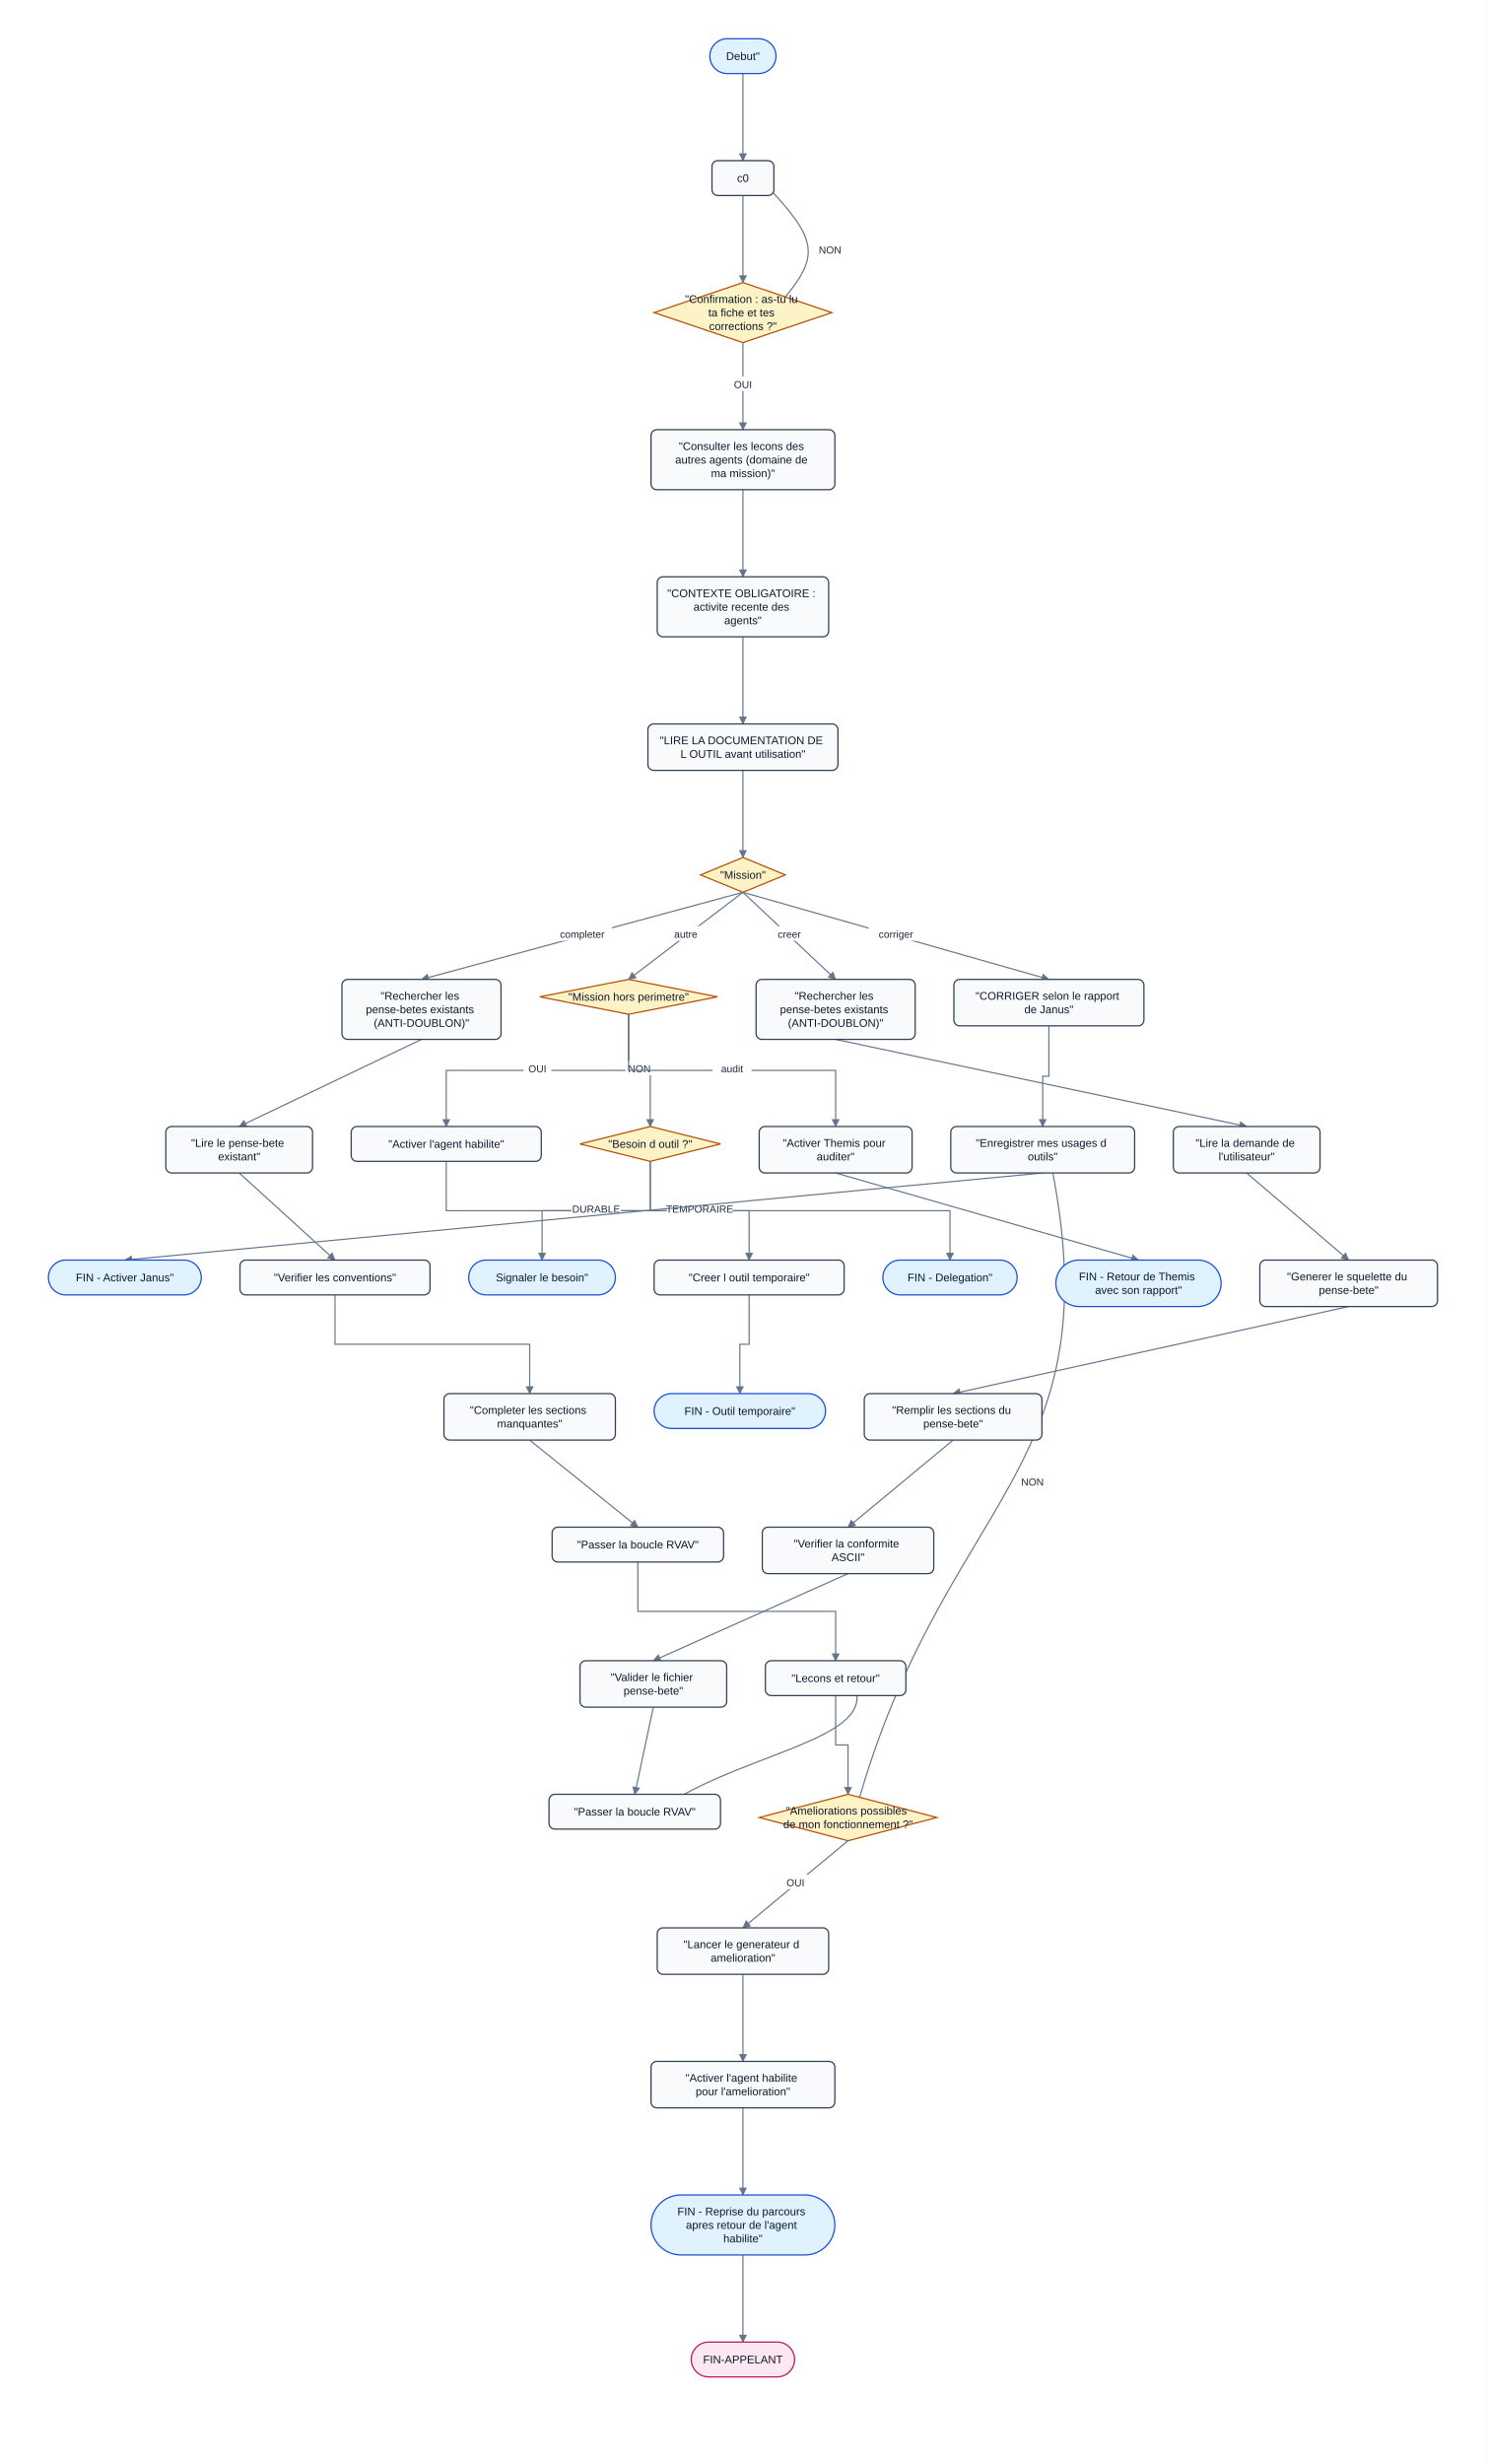
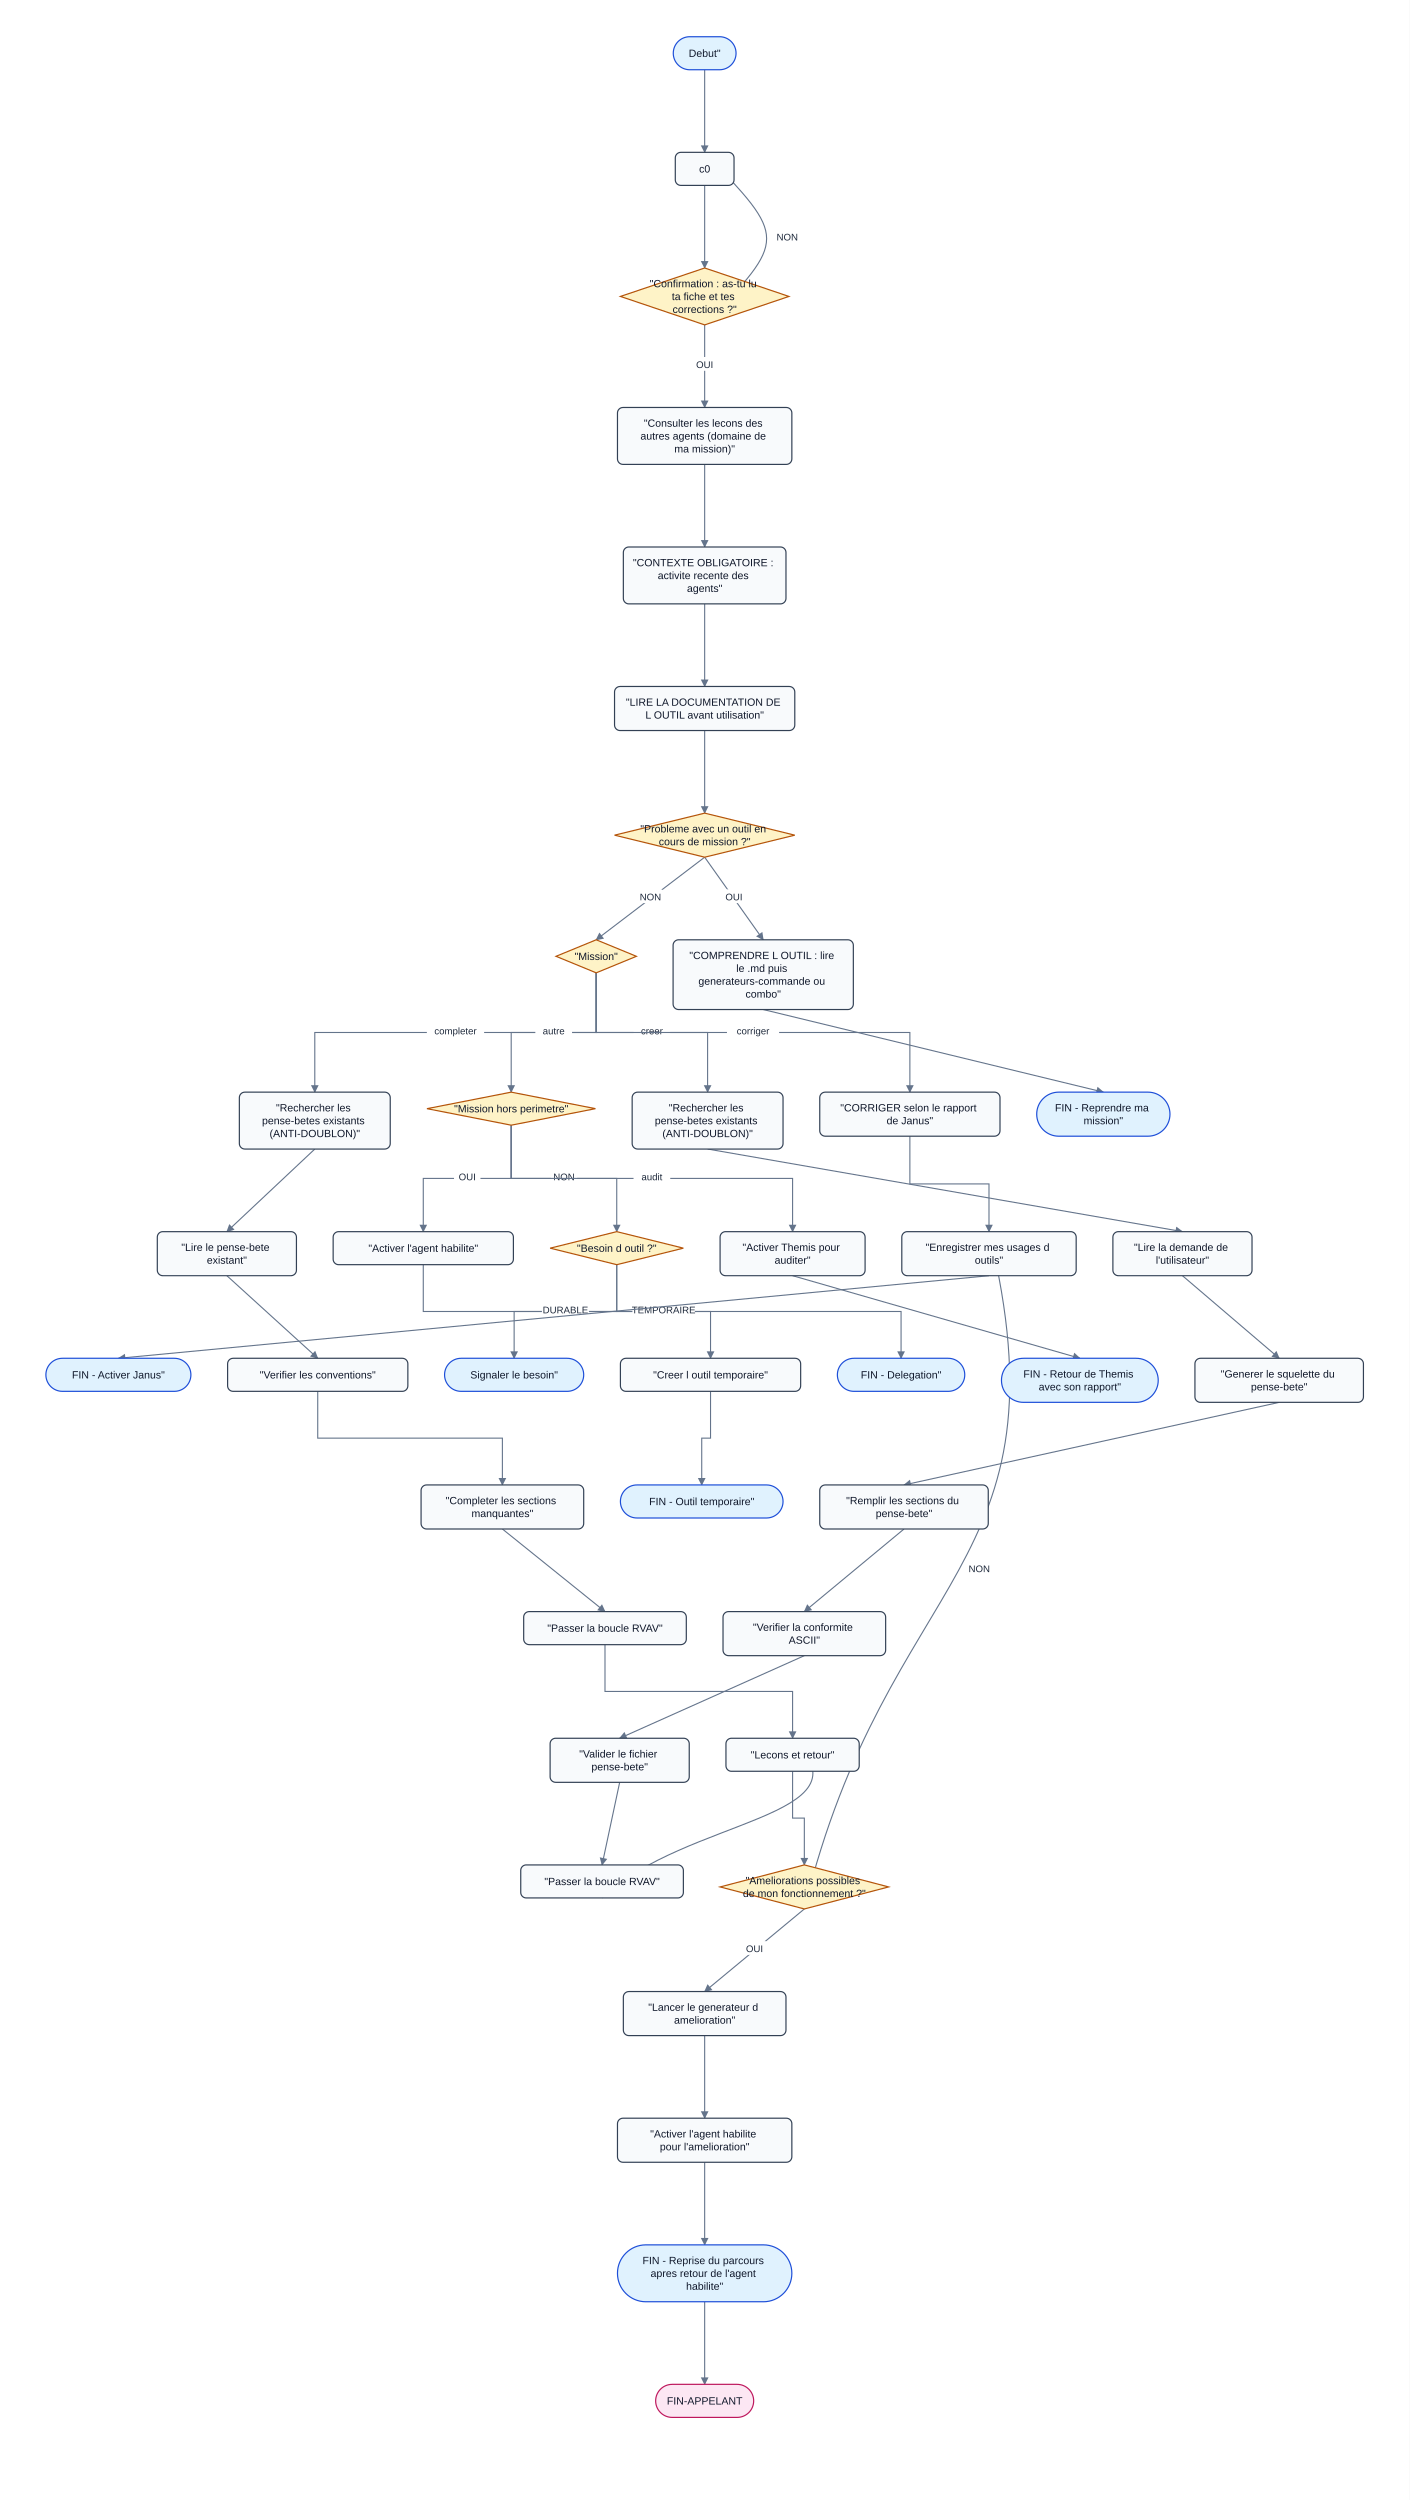
- <svg xmlns="http://www.w3.org/2000/svg" width="1536" height="2546" viewBox="0 0 1536 2546" font-family="Arial, Helvetica, sans-serif">
+ <svg xmlns="http://www.w3.org/2000/svg" width="1536" height="2724" viewBox="0 0 1536 2724" font-family="Arial, Helvetica, sans-serif">
  <defs>
    <marker id="fleche" viewBox="0 0 10 10" refX="9" refY="5" markerWidth="7" markerHeight="7" orient="auto-start-reverse">
      <path d="M 0 0 L 10 5 L 0 10 z" fill="#64748b" />
    </marker>
  </defs>
-   <rect width="1536" height="2546" fill="#ffffff" />
+   <rect width="1536" height="2724" fill="#ffffff" />
  <path d="M 767.8 76.0 L 767.8 166.0" fill="none" stroke="#64748b" stroke-width="1.2" marker-end="url(#fleche)" />
  <path d="M 767.8 202.0 L 767.8 292.0" fill="none" stroke="#64748b" stroke-width="1.2" marker-end="url(#fleche)" />
  <path d="M 767.8 354.0 L 767.8 444.0" fill="none" stroke="#64748b" stroke-width="1.2" marker-end="url(#fleche)" />
  <rect x="753.4" y="389.0" width="28.8" height="15" rx="3" fill="#ffffff" stroke="none" />
  <text x="767.8" y="401.0" text-anchor="middle" font-size="10.5" fill="#1e293b">OUI</text>
  <path d="M 767.8 354.0 C 857.8 260.0, 857.8 260.0, 767.8 166.0" fill="none" stroke="#64748b" stroke-width="1.2" marker-end="url(#fleche)" />
  <rect x="843.4" y="250.0" width="28.8" height="15" rx="3" fill="#ffffff" stroke="none" />
  <text x="857.8" y="262.0" text-anchor="middle" font-size="10.5" fill="#1e293b">NON</text>
  <path d="M 767.8 658.0 L 767.8 748.0" fill="none" stroke="#64748b" stroke-width="1.2" marker-end="url(#fleche)" />
  <path d="M 767.8 796.0 L 767.8 886.0" fill="none" stroke="#64748b" stroke-width="1.2" marker-end="url(#fleche)" />
  <path d="M 767.8 506.0 L 767.8 596.0" fill="none" stroke="#64748b" stroke-width="1.2" marker-end="url(#fleche)" />
-   <path d="M 767.8 922.0 L 863.6 1012.0" fill="none" stroke="#64748b" stroke-width="1.2" marker-end="url(#fleche)" />
-   <rect x="795.7" y="957.0" width="40.0" height="15" rx="3" fill="#ffffff" stroke="none" />
-   <text x="815.7" y="969.0" text-anchor="middle" font-size="10.5" fill="#1e293b">creer</text>
-   <path d="M 767.8 922.0 L 435.6 1012.0" fill="none" stroke="#64748b" stroke-width="1.2" marker-end="url(#fleche)" />
-   <rect x="570.5" y="957.0" width="62.4" height="15" rx="3" fill="#ffffff" stroke="none" />
-   <text x="601.7" y="969.0" text-anchor="middle" font-size="10.5" fill="#1e293b">completer</text>
-   <path d="M 767.8 922.0 L 649.6 1012.0" fill="none" stroke="#64748b" stroke-width="1.2" marker-end="url(#fleche)" />
-   <rect x="688.7" y="957.0" width="40.0" height="15" rx="3" fill="#ffffff" stroke="none" />
-   <text x="708.7" y="969.0" text-anchor="middle" font-size="10.5" fill="#1e293b">autre</text>
-   <path d="M 767.8 922.0 L 1084.0 1012.0" fill="none" stroke="#64748b" stroke-width="1.2" marker-end="url(#fleche)" />
-   <rect x="897.5" y="957.0" width="56.8" height="15" rx="3" fill="#ffffff" stroke="none" />
-   <text x="925.9" y="969.0" text-anchor="middle" font-size="10.5" fill="#1e293b">corriger</text>
-   <path d="M 435.6 1074.0 L 247.2 1164.0" fill="none" stroke="#64748b" stroke-width="1.2" marker-end="url(#fleche)" />
-   <path d="M 247.2 1212.0 L 346.2 1302.0" fill="none" stroke="#64748b" stroke-width="1.2" marker-end="url(#fleche)" />
-   <path d="M 346.2 1338.0 V 1389.0 H 547.4 V 1440.0" fill="none" stroke="#64748b" stroke-width="1.2" marker-end="url(#fleche)" />
-   <path d="M 547.4 1488.0 L 659.2 1578.0" fill="none" stroke="#64748b" stroke-width="1.2" marker-end="url(#fleche)" />
-   <path d="M 659.2 1614.0 V 1665.0 H 863.6 V 1716.0" fill="none" stroke="#64748b" stroke-width="1.2" marker-end="url(#fleche)" />
-   <path d="M 649.6 1048.0 V 1106.0 H 461.2 V 1164.0" fill="none" stroke="#64748b" stroke-width="1.2" marker-end="url(#fleche)" />
-   <rect x="541.0" y="1096.0" width="28.8" height="15" rx="3" fill="#ffffff" stroke="none" />
-   <text x="555.4" y="1108.0" text-anchor="middle" font-size="10.5" fill="#1e293b">OUI</text>
-   <path d="M 649.6 1048.0 V 1106.0 H 672.0 V 1164.0" fill="none" stroke="#64748b" stroke-width="1.2" marker-end="url(#fleche)" />
-   <rect x="646.4" y="1096.0" width="28.8" height="15" rx="3" fill="#ffffff" stroke="none" />
-   <text x="660.8" y="1108.0" text-anchor="middle" font-size="10.5" fill="#1e293b">NON</text>
-   <path d="M 649.6 1048.0 V 1106.0 H 863.6 V 1164.0" fill="none" stroke="#64748b" stroke-width="1.2" marker-end="url(#fleche)" />
-   <rect x="736.6" y="1096.0" width="40.0" height="15" rx="3" fill="#ffffff" stroke="none" />
-   <text x="756.6" y="1108.0" text-anchor="middle" font-size="10.5" fill="#1e293b">audit</text>
-   <path d="M 461.2 1200.0 V 1251.0 H 981.8 V 1302.0" fill="none" stroke="#64748b" stroke-width="1.2" marker-end="url(#fleche)" />
-   <path d="M 863.6 1074.0 L 1288.4 1164.0" fill="none" stroke="#64748b" stroke-width="1.2" marker-end="url(#fleche)" />
-   <path d="M 672.0 1200.0 V 1251.0 H 774.2 V 1302.0" fill="none" stroke="#64748b" stroke-width="1.2" marker-end="url(#fleche)" />
-   <rect x="689.1" y="1241.0" width="68.0" height="15" rx="3" fill="#ffffff" stroke="none" />
-   <text x="723.1" y="1253.0" text-anchor="middle" font-size="10.5" fill="#1e293b">TEMPORAIRE</text>
-   <path d="M 672.0 1200.0 V 1251.0 H 560.2 V 1302.0" fill="none" stroke="#64748b" stroke-width="1.2" marker-end="url(#fleche)" />
-   <rect x="590.5" y="1241.0" width="51.2" height="15" rx="3" fill="#ffffff" stroke="none" />
-   <text x="616.1" y="1253.0" text-anchor="middle" font-size="10.5" fill="#1e293b">DURABLE</text>
-   <path d="M 774.2 1338.0 V 1389.0 H 764.6 V 1440.0" fill="none" stroke="#64748b" stroke-width="1.2" marker-end="url(#fleche)" />
-   <path d="M 863.6 1212.0 L 1176.6 1302.0" fill="none" stroke="#64748b" stroke-width="1.2" marker-end="url(#fleche)" />
-   <path d="M 1077.6 1212.0 L 129.0 1302.0" fill="none" stroke="#64748b" stroke-width="1.2" marker-end="url(#fleche)" />
-   <path d="M 1288.4 1212.0 L 1393.8 1302.0" fill="none" stroke="#64748b" stroke-width="1.2" marker-end="url(#fleche)" />
-   <path d="M 1393.8 1350.0 L 985.0 1440.0" fill="none" stroke="#64748b" stroke-width="1.2" marker-end="url(#fleche)" />
-   <path d="M 985.0 1488.0 L 876.4 1578.0" fill="none" stroke="#64748b" stroke-width="1.2" marker-end="url(#fleche)" />
-   <path d="M 876.4 1626.0 L 675.2 1716.0" fill="none" stroke="#64748b" stroke-width="1.2" marker-end="url(#fleche)" />
-   <path d="M 675.2 1764.0 L 656.0 1854.0" fill="none" stroke="#64748b" stroke-width="1.2" marker-end="url(#fleche)" />
-   <path d="M 656.0 1890.0 C 746.0 1803.0, 953.6 1803.0, 863.6 1716.0" fill="none" stroke="#64748b" stroke-width="1.2" marker-end="url(#fleche)" />
-   <path d="M 863.6 1752.0 V 1803.0 H 876.4 V 1854.0" fill="none" stroke="#64748b" stroke-width="1.2" marker-end="url(#fleche)" />
-   <path d="M 876.4 1902.0 L 767.8 1992.0" fill="none" stroke="#64748b" stroke-width="1.2" marker-end="url(#fleche)" />
-   <rect x="807.7" y="1937.0" width="28.8" height="15" rx="3" fill="#ffffff" stroke="none" />
-   <text x="822.1" y="1949.0" text-anchor="middle" font-size="10.5" fill="#1e293b">OUI</text>
-   <path d="M 876.4 1902.0 C 966.4 1533.0, 1167.6 1533.0, 1077.6 1164.0" fill="none" stroke="#64748b" stroke-width="1.2" marker-end="url(#fleche)" />
-   <rect x="1052.6" y="1523.0" width="28.8" height="15" rx="3" fill="#ffffff" stroke="none" />
-   <text x="1067.0" y="1535.0" text-anchor="middle" font-size="10.5" fill="#1e293b">NON</text>
-   <path d="M 767.8 2040.0 L 767.8 2130.0" fill="none" stroke="#64748b" stroke-width="1.2" marker-end="url(#fleche)" />
-   <path d="M 767.8 2178.0 L 767.8 2268.0" fill="none" stroke="#64748b" stroke-width="1.2" marker-end="url(#fleche)" />
-   <path d="M 767.8 2330.0 L 767.8 2420.0" fill="none" stroke="#64748b" stroke-width="1.2" marker-end="url(#fleche)" />
-   <path d="M 1084.0 1060.0 V 1112.0 H 1077.6 V 1164.0" fill="none" stroke="#64748b" stroke-width="1.2" marker-end="url(#fleche)" />
+   <path d="M 649.6 1060.0 V 1125.0 H 771.0 V 1190.0" fill="none" stroke="#64748b" stroke-width="1.2" marker-end="url(#fleche)" />
+   <rect x="690.3" y="1115.0" width="40.0" height="15" rx="3" fill="#ffffff" stroke="none" />
+   <text x="710.3" y="1127.0" text-anchor="middle" font-size="10.5" fill="#1e293b">creer</text>
+   <path d="M 649.6 1060.0 V 1125.0 H 343.0 V 1190.0" fill="none" stroke="#64748b" stroke-width="1.2" marker-end="url(#fleche)" />
+   <rect x="465.1" y="1115.0" width="62.4" height="15" rx="3" fill="#ffffff" stroke="none" />
+   <text x="496.3" y="1127.0" text-anchor="middle" font-size="10.5" fill="#1e293b">completer</text>
+   <path d="M 649.6 1060.0 V 1125.0 H 557.0 V 1190.0" fill="none" stroke="#64748b" stroke-width="1.2" marker-end="url(#fleche)" />
+   <rect x="583.3" y="1115.0" width="40.0" height="15" rx="3" fill="#ffffff" stroke="none" />
+   <text x="603.3" y="1127.0" text-anchor="middle" font-size="10.5" fill="#1e293b">autre</text>
+   <path d="M 649.6 1060.0 V 1125.0 H 991.4 V 1190.0" fill="none" stroke="#64748b" stroke-width="1.2" marker-end="url(#fleche)" />
+   <rect x="792.1" y="1115.0" width="56.8" height="15" rx="3" fill="#ffffff" stroke="none" />
+   <text x="820.5" y="1127.0" text-anchor="middle" font-size="10.5" fill="#1e293b">corriger</text>
+   <path d="M 343.0 1252.0 L 247.2 1342.0" fill="none" stroke="#64748b" stroke-width="1.2" marker-end="url(#fleche)" />
+   <path d="M 247.2 1390.0 L 346.2 1480.0" fill="none" stroke="#64748b" stroke-width="1.2" marker-end="url(#fleche)" />
+   <path d="M 346.2 1516.0 V 1567.0 H 547.4 V 1618.0" fill="none" stroke="#64748b" stroke-width="1.2" marker-end="url(#fleche)" />
+   <path d="M 547.4 1666.0 L 659.2 1756.0" fill="none" stroke="#64748b" stroke-width="1.2" marker-end="url(#fleche)" />
+   <path d="M 659.2 1792.0 V 1843.0 H 863.6 V 1894.0" fill="none" stroke="#64748b" stroke-width="1.2" marker-end="url(#fleche)" />
+   <path d="M 557.0 1226.0 V 1284.0 H 461.2 V 1342.0" fill="none" stroke="#64748b" stroke-width="1.2" marker-end="url(#fleche)" />
+   <rect x="494.7" y="1274.0" width="28.8" height="15" rx="3" fill="#ffffff" stroke="none" />
+   <text x="509.1" y="1286.0" text-anchor="middle" font-size="10.5" fill="#1e293b">OUI</text>
+   <path d="M 557.0 1226.0 V 1284.0 H 672.0 V 1342.0" fill="none" stroke="#64748b" stroke-width="1.2" marker-end="url(#fleche)" />
+   <rect x="600.1" y="1274.0" width="28.8" height="15" rx="3" fill="#ffffff" stroke="none" />
+   <text x="614.5" y="1286.0" text-anchor="middle" font-size="10.5" fill="#1e293b">NON</text>
+   <path d="M 557.0 1226.0 V 1284.0 H 863.6 V 1342.0" fill="none" stroke="#64748b" stroke-width="1.2" marker-end="url(#fleche)" />
+   <rect x="690.3" y="1274.0" width="40.0" height="15" rx="3" fill="#ffffff" stroke="none" />
+   <text x="710.3" y="1286.0" text-anchor="middle" font-size="10.5" fill="#1e293b">audit</text>
+   <path d="M 461.2 1378.0 V 1429.0 H 981.8 V 1480.0" fill="none" stroke="#64748b" stroke-width="1.2" marker-end="url(#fleche)" />
+   <path d="M 771.0 1252.0 L 1288.4 1342.0" fill="none" stroke="#64748b" stroke-width="1.2" marker-end="url(#fleche)" />
+   <path d="M 672.0 1378.0 V 1429.0 H 774.2 V 1480.0" fill="none" stroke="#64748b" stroke-width="1.2" marker-end="url(#fleche)" />
+   <rect x="689.1" y="1419.0" width="68.0" height="15" rx="3" fill="#ffffff" stroke="none" />
+   <text x="723.1" y="1431.0" text-anchor="middle" font-size="10.5" fill="#1e293b">TEMPORAIRE</text>
+   <path d="M 672.0 1378.0 V 1429.0 H 560.2 V 1480.0" fill="none" stroke="#64748b" stroke-width="1.2" marker-end="url(#fleche)" />
+   <rect x="590.5" y="1419.0" width="51.2" height="15" rx="3" fill="#ffffff" stroke="none" />
+   <text x="616.1" y="1431.0" text-anchor="middle" font-size="10.5" fill="#1e293b">DURABLE</text>
+   <path d="M 774.2 1516.0 V 1567.0 H 764.6 V 1618.0" fill="none" stroke="#64748b" stroke-width="1.2" marker-end="url(#fleche)" />
+   <path d="M 863.6 1390.0 L 1176.6 1480.0" fill="none" stroke="#64748b" stroke-width="1.2" marker-end="url(#fleche)" />
+   <path d="M 1077.6 1390.0 L 129.0 1480.0" fill="none" stroke="#64748b" stroke-width="1.2" marker-end="url(#fleche)" />
+   <path d="M 1288.4 1390.0 L 1393.8 1480.0" fill="none" stroke="#64748b" stroke-width="1.2" marker-end="url(#fleche)" />
+   <path d="M 1393.8 1528.0 L 985.0 1618.0" fill="none" stroke="#64748b" stroke-width="1.2" marker-end="url(#fleche)" />
+   <path d="M 985.0 1666.0 L 876.4 1756.0" fill="none" stroke="#64748b" stroke-width="1.2" marker-end="url(#fleche)" />
+   <path d="M 876.4 1804.0 L 675.2 1894.0" fill="none" stroke="#64748b" stroke-width="1.2" marker-end="url(#fleche)" />
+   <path d="M 675.2 1942.0 L 656.0 2032.0" fill="none" stroke="#64748b" stroke-width="1.2" marker-end="url(#fleche)" />
+   <path d="M 656.0 2068.0 C 746.0 1981.0, 953.6 1981.0, 863.6 1894.0" fill="none" stroke="#64748b" stroke-width="1.2" marker-end="url(#fleche)" />
+   <path d="M 863.6 1930.0 V 1981.0 H 876.4 V 2032.0" fill="none" stroke="#64748b" stroke-width="1.2" marker-end="url(#fleche)" />
+   <path d="M 876.4 2080.0 L 767.8 2170.0" fill="none" stroke="#64748b" stroke-width="1.2" marker-end="url(#fleche)" />
+   <rect x="807.7" y="2115.0" width="28.8" height="15" rx="3" fill="#ffffff" stroke="none" />
+   <text x="822.1" y="2127.0" text-anchor="middle" font-size="10.5" fill="#1e293b">OUI</text>
+   <path d="M 876.4 2080.0 C 966.4 1711.0, 1167.6 1711.0, 1077.6 1342.0" fill="none" stroke="#64748b" stroke-width="1.2" marker-end="url(#fleche)" />
+   <rect x="1052.6" y="1701.0" width="28.8" height="15" rx="3" fill="#ffffff" stroke="none" />
+   <text x="1067.0" y="1713.0" text-anchor="middle" font-size="10.5" fill="#1e293b">NON</text>
+   <path d="M 767.8 2218.0 L 767.8 2308.0" fill="none" stroke="#64748b" stroke-width="1.2" marker-end="url(#fleche)" />
+   <path d="M 767.8 2356.0 L 767.8 2446.0" fill="none" stroke="#64748b" stroke-width="1.2" marker-end="url(#fleche)" />
+   <path d="M 767.8 2508.0 L 767.8 2598.0" fill="none" stroke="#64748b" stroke-width="1.2" marker-end="url(#fleche)" />
+   <path d="M 991.4 1238.0 V 1290.0 H 1077.6 V 1342.0" fill="none" stroke="#64748b" stroke-width="1.2" marker-end="url(#fleche)" />
+   <path d="M 767.8 934.0 L 831.6 1024.0" fill="none" stroke="#64748b" stroke-width="1.2" marker-end="url(#fleche)" />
+   <rect x="785.3" y="969.0" width="28.8" height="15" rx="3" fill="#ffffff" stroke="none" />
+   <text x="799.7" y="981.0" text-anchor="middle" font-size="10.5" fill="#1e293b">OUI</text>
+   <path d="M 767.8 934.0 L 649.6 1024.0" fill="none" stroke="#64748b" stroke-width="1.2" marker-end="url(#fleche)" />
+   <rect x="694.3" y="969.0" width="28.8" height="15" rx="3" fill="#ffffff" stroke="none" />
+   <text x="708.7" y="981.0" text-anchor="middle" font-size="10.5" fill="#1e293b">NON</text>
+   <path d="M 831.6 1100.0 L 1202.2 1190.0" fill="none" stroke="#64748b" stroke-width="1.2" marker-end="url(#fleche)" />
  <rect x="733.6" y="40.0" width="68.4" height="36.0" rx="18.0" fill="#e0f2fe" stroke="#1d4ed8" stroke-width="1.3" />
  <text x="767.8" y="62.0" text-anchor="middle" font-size="11.5" fill="#0f172a">
    <tspan x="767.8" dy="0">Debut"</tspan>
  </text>
  <rect x="735.8" y="166.0" width="64.0" height="36.0" rx="6.0" fill="#f8fafc" stroke="#334155" stroke-width="1.3" />
  <text x="767.8" y="188.0" text-anchor="middle" font-size="11.5" fill="#0f172a">
    <tspan x="767.8" dy="0">c0</tspan>
  </text>
  <path d="M 767.8 292.0 L 859.6 323.0 L 767.8 354.0 L 676.0 323.0 Z" fill="#fef3c7" stroke="#b45309" stroke-width="1.3" />
  <text x="767.8" y="313.0" text-anchor="middle" font-size="11.5" fill="#0f172a">
    <tspan x="767.8" dy="0">"Confirmation : as-tu lu</tspan>
    <tspan x="767.8" dy="14">ta fiche et tes</tspan>
    <tspan x="767.8" dy="14">corrections ?"</tspan>
  </text>
  <rect x="679.2" y="596.0" width="177.2" height="62.0" rx="6.0" fill="#f8fafc" stroke="#334155" stroke-width="1.3" />
  <text x="767.8" y="617.0" text-anchor="middle" font-size="11.5" fill="#0f172a">
    <tspan x="767.8" dy="0">"CONTEXTE OBLIGATOIRE :</tspan>
    <tspan x="767.8" dy="14">activite recente des</tspan>
    <tspan x="767.8" dy="14">agents"</tspan>
  </text>
  <rect x="669.6" y="748.0" width="196.4" height="48.0" rx="6.0" fill="#f8fafc" stroke="#334155" stroke-width="1.3" />
  <text x="767.8" y="769.0" text-anchor="middle" font-size="11.5" fill="#0f172a">
    <tspan x="767.8" dy="0">"LIRE LA DOCUMENTATION DE</tspan>
    <tspan x="767.8" dy="14">L OUTIL avant utilisation"</tspan>
  </text>
  <rect x="672.8" y="444.0" width="190.0" height="62.0" rx="6.0" fill="#f8fafc" stroke="#334155" stroke-width="1.3" />
  <text x="767.8" y="465.0" text-anchor="middle" font-size="11.5" fill="#0f172a">
    <tspan x="767.8" dy="0">"Consulter les lecons des</tspan>
    <tspan x="767.8" dy="14">autres agents (domaine de</tspan>
    <tspan x="767.8" dy="14">ma mission)"</tspan>
  </text>
-   <path d="M 767.8 886.0 L 811.6 904.0 L 767.8 922.0 L 724.0 904.0 Z" fill="#fef3c7" stroke="#b45309" stroke-width="1.3" />
-   <text x="767.8" y="908.0" text-anchor="middle" font-size="11.5" fill="#0f172a">
-     <tspan x="767.8" dy="0">"Mission"</tspan>
-   </text>
-   <rect x="50.0" y="1302.0" width="158.0" height="36.0" rx="18.0" fill="#e0f2fe" stroke="#1d4ed8" stroke-width="1.3" />
-   <text x="129.0" y="1324.0" text-anchor="middle" font-size="11.5" fill="#0f172a">
+   <path d="M 649.6 1024.0 L 693.4 1042.0 L 649.6 1060.0 L 605.8 1042.0 Z" fill="#fef3c7" stroke="#b45309" stroke-width="1.3" />
+   <text x="649.6" y="1046.0" text-anchor="middle" font-size="11.5" fill="#0f172a">
+     <tspan x="649.6" dy="0">"Mission"</tspan>
+   </text>
+   <rect x="50.0" y="1480.0" width="158.0" height="36.0" rx="18.0" fill="#e0f2fe" stroke="#1d4ed8" stroke-width="1.3" />
+   <text x="129.0" y="1502.0" text-anchor="middle" font-size="11.5" fill="#0f172a">
    <tspan x="129.0" dy="0">FIN - Activer Janus"</tspan>
  </text>
-   <rect x="353.4" y="1012.0" width="164.4" height="62.0" rx="6.0" fill="#f8fafc" stroke="#334155" stroke-width="1.3" />
-   <text x="435.6" y="1033.0" text-anchor="middle" font-size="11.5" fill="#0f172a">
-     <tspan x="435.6" dy="0">"Rechercher les</tspan>
-     <tspan x="435.6" dy="14">pense-betes existants</tspan>
-     <tspan x="435.6" dy="14">(ANTI-DOUBLON)"</tspan>
-   </text>
-   <rect x="171.4" y="1164.0" width="151.6" height="48.0" rx="6.0" fill="#f8fafc" stroke="#334155" stroke-width="1.3" />
-   <text x="247.2" y="1185.0" text-anchor="middle" font-size="11.5" fill="#0f172a">
+   <rect x="260.8" y="1190.0" width="164.4" height="62.0" rx="6.0" fill="#f8fafc" stroke="#334155" stroke-width="1.3" />
+   <text x="343.0" y="1211.0" text-anchor="middle" font-size="11.5" fill="#0f172a">
+     <tspan x="343.0" dy="0">"Rechercher les</tspan>
+     <tspan x="343.0" dy="14">pense-betes existants</tspan>
+     <tspan x="343.0" dy="14">(ANTI-DOUBLON)"</tspan>
+   </text>
+   <rect x="171.4" y="1342.0" width="151.6" height="48.0" rx="6.0" fill="#f8fafc" stroke="#334155" stroke-width="1.3" />
+   <text x="247.2" y="1363.0" text-anchor="middle" font-size="11.5" fill="#0f172a">
    <tspan x="247.2" dy="0">"Lire le pense-bete</tspan>
    <tspan x="247.2" dy="14">existant"</tspan>
  </text>
-   <rect x="248.0" y="1302.0" width="196.4" height="36.0" rx="6.0" fill="#f8fafc" stroke="#334155" stroke-width="1.3" />
-   <text x="346.2" y="1324.0" text-anchor="middle" font-size="11.5" fill="#0f172a">
+   <rect x="248.0" y="1480.0" width="196.4" height="36.0" rx="6.0" fill="#f8fafc" stroke="#334155" stroke-width="1.3" />
+   <text x="346.2" y="1502.0" text-anchor="middle" font-size="11.5" fill="#0f172a">
    <tspan x="346.2" dy="0">"Verifier les conventions"</tspan>
  </text>
-   <rect x="458.8" y="1440.0" width="177.2" height="48.0" rx="6.0" fill="#f8fafc" stroke="#334155" stroke-width="1.3" />
-   <text x="547.4" y="1461.0" text-anchor="middle" font-size="11.5" fill="#0f172a">
+   <rect x="458.8" y="1618.0" width="177.2" height="48.0" rx="6.0" fill="#f8fafc" stroke="#334155" stroke-width="1.3" />
+   <text x="547.4" y="1639.0" text-anchor="middle" font-size="11.5" fill="#0f172a">
    <tspan x="547.4" dy="0">"Completer les sections</tspan>
    <tspan x="547.4" dy="14">manquantes"</tspan>
  </text>
-   <rect x="570.6" y="1578.0" width="177.2" height="36.0" rx="6.0" fill="#f8fafc" stroke="#334155" stroke-width="1.3" />
-   <text x="659.2" y="1600.0" text-anchor="middle" font-size="11.5" fill="#0f172a">
+   <rect x="570.6" y="1756.0" width="177.2" height="36.0" rx="6.0" fill="#f8fafc" stroke="#334155" stroke-width="1.3" />
+   <text x="659.2" y="1778.0" text-anchor="middle" font-size="11.5" fill="#0f172a">
    <tspan x="659.2" dy="0">"Passer la boucle RVAV"</tspan>
  </text>
-   <path d="M 649.6 1012.0 L 741.4 1030.0 L 649.6 1048.0 L 557.8 1030.0 Z" fill="#fef3c7" stroke="#b45309" stroke-width="1.3" />
-   <text x="649.6" y="1034.0" text-anchor="middle" font-size="11.5" fill="#0f172a">
-     <tspan x="649.6" dy="0">"Mission hors perimetre"</tspan>
-   </text>
-   <rect x="363.0" y="1164.0" width="196.4" height="36.0" rx="6.0" fill="#f8fafc" stroke="#334155" stroke-width="1.3" />
-   <text x="461.2" y="1186.0" text-anchor="middle" font-size="11.5" fill="#0f172a">
+   <path d="M 557.0 1190.0 L 648.8 1208.0 L 557.0 1226.0 L 465.2 1208.0 Z" fill="#fef3c7" stroke="#b45309" stroke-width="1.3" />
+   <text x="557.0" y="1212.0" text-anchor="middle" font-size="11.5" fill="#0f172a">
+     <tspan x="557.0" dy="0">"Mission hors perimetre"</tspan>
+   </text>
+   <rect x="363.0" y="1342.0" width="196.4" height="36.0" rx="6.0" fill="#f8fafc" stroke="#334155" stroke-width="1.3" />
+   <text x="461.2" y="1364.0" text-anchor="middle" font-size="11.5" fill="#0f172a">
    <tspan x="461.2" dy="0">"Activer l'agent habilite"</tspan>
  </text>
-   <rect x="781.4" y="1012.0" width="164.4" height="62.0" rx="6.0" fill="#f8fafc" stroke="#334155" stroke-width="1.3" />
-   <text x="863.6" y="1033.0" text-anchor="middle" font-size="11.5" fill="#0f172a">
-     <tspan x="863.6" dy="0">"Rechercher les</tspan>
-     <tspan x="863.6" dy="14">pense-betes existants</tspan>
-     <tspan x="863.6" dy="14">(ANTI-DOUBLON)"</tspan>
-   </text>
-   <rect x="484.4" y="1302.0" width="151.6" height="36.0" rx="18.0" fill="#e0f2fe" stroke="#1d4ed8" stroke-width="1.3" />
-   <text x="560.2" y="1324.0" text-anchor="middle" font-size="11.5" fill="#0f172a">
+   <rect x="688.8" y="1190.0" width="164.4" height="62.0" rx="6.0" fill="#f8fafc" stroke="#334155" stroke-width="1.3" />
+   <text x="771.0" y="1211.0" text-anchor="middle" font-size="11.5" fill="#0f172a">
+     <tspan x="771.0" dy="0">"Rechercher les</tspan>
+     <tspan x="771.0" dy="14">pense-betes existants</tspan>
+     <tspan x="771.0" dy="14">(ANTI-DOUBLON)"</tspan>
+   </text>
+   <rect x="484.4" y="1480.0" width="151.6" height="36.0" rx="18.0" fill="#e0f2fe" stroke="#1d4ed8" stroke-width="1.3" />
+   <text x="560.2" y="1502.0" text-anchor="middle" font-size="11.5" fill="#0f172a">
    <tspan x="560.2" dy="0">Signaler le besoin"</tspan>
  </text>
-   <path d="M 672.0 1164.0 L 744.6 1182.0 L 672.0 1200.0 L 599.4 1182.0 Z" fill="#fef3c7" stroke="#b45309" stroke-width="1.3" />
-   <text x="672.0" y="1186.0" text-anchor="middle" font-size="11.5" fill="#0f172a">
+   <path d="M 672.0 1342.0 L 744.6 1360.0 L 672.0 1378.0 L 599.4 1360.0 Z" fill="#fef3c7" stroke="#b45309" stroke-width="1.3" />
+   <text x="672.0" y="1364.0" text-anchor="middle" font-size="11.5" fill="#0f172a">
    <tspan x="672.0" dy="0">"Besoin d outil ?"</tspan>
  </text>
-   <rect x="676.0" y="1302.0" width="196.4" height="36.0" rx="6.0" fill="#f8fafc" stroke="#334155" stroke-width="1.3" />
-   <text x="774.2" y="1324.0" text-anchor="middle" font-size="11.5" fill="#0f172a">
+   <rect x="676.0" y="1480.0" width="196.4" height="36.0" rx="6.0" fill="#f8fafc" stroke="#334155" stroke-width="1.3" />
+   <text x="774.2" y="1502.0" text-anchor="middle" font-size="11.5" fill="#0f172a">
    <tspan x="774.2" dy="0">"Creer l outil temporaire"</tspan>
  </text>
-   <rect x="676.0" y="1440.0" width="177.2" height="36.0" rx="18.0" fill="#e0f2fe" stroke="#1d4ed8" stroke-width="1.3" />
-   <text x="764.6" y="1462.0" text-anchor="middle" font-size="11.5" fill="#0f172a">
+   <rect x="676.0" y="1618.0" width="177.2" height="36.0" rx="18.0" fill="#e0f2fe" stroke="#1d4ed8" stroke-width="1.3" />
+   <text x="764.6" y="1640.0" text-anchor="middle" font-size="11.5" fill="#0f172a">
    <tspan x="764.6" dy="0">FIN - Outil temporaire"</tspan>
  </text>
-   <rect x="912.4" y="1302.0" width="138.8" height="36.0" rx="18.0" fill="#e0f2fe" stroke="#1d4ed8" stroke-width="1.3" />
-   <text x="981.8" y="1324.0" text-anchor="middle" font-size="11.5" fill="#0f172a">
+   <rect x="912.4" y="1480.0" width="138.8" height="36.0" rx="18.0" fill="#e0f2fe" stroke="#1d4ed8" stroke-width="1.3" />
+   <text x="981.8" y="1502.0" text-anchor="middle" font-size="11.5" fill="#0f172a">
    <tspan x="981.8" dy="0">FIN - Delegation"</tspan>
  </text>
-   <rect x="784.6" y="1164.0" width="158.0" height="48.0" rx="6.0" fill="#f8fafc" stroke="#334155" stroke-width="1.3" />
-   <text x="863.6" y="1185.0" text-anchor="middle" font-size="11.5" fill="#0f172a">
+   <rect x="784.6" y="1342.0" width="158.0" height="48.0" rx="6.0" fill="#f8fafc" stroke="#334155" stroke-width="1.3" />
+   <text x="863.6" y="1363.0" text-anchor="middle" font-size="11.5" fill="#0f172a">
    <tspan x="863.6" dy="0">"Activer Themis pour</tspan>
    <tspan x="863.6" dy="14">auditer"</tspan>
  </text>
-   <rect x="1091.2" y="1302.0" width="170.8" height="48.0" rx="24.0" fill="#e0f2fe" stroke="#1d4ed8" stroke-width="1.3" />
-   <text x="1176.6" y="1323.0" text-anchor="middle" font-size="11.5" fill="#0f172a">
+   <rect x="1091.2" y="1480.0" width="170.8" height="48.0" rx="24.0" fill="#e0f2fe" stroke="#1d4ed8" stroke-width="1.3" />
+   <text x="1176.6" y="1501.0" text-anchor="middle" font-size="11.5" fill="#0f172a">
    <tspan x="1176.6" dy="0">FIN - Retour de Themis</tspan>
    <tspan x="1176.6" dy="14">avec son rapport"</tspan>
  </text>
-   <rect x="982.6" y="1164.0" width="190.0" height="48.0" rx="6.0" fill="#f8fafc" stroke="#334155" stroke-width="1.3" />
-   <text x="1077.6" y="1185.0" text-anchor="middle" font-size="11.5" fill="#0f172a">
+   <rect x="982.6" y="1342.0" width="190.0" height="48.0" rx="6.0" fill="#f8fafc" stroke="#334155" stroke-width="1.3" />
+   <text x="1077.6" y="1363.0" text-anchor="middle" font-size="11.5" fill="#0f172a">
    <tspan x="1077.6" dy="0">"Enregistrer mes usages d</tspan>
    <tspan x="1077.6" dy="14">outils"</tspan>
  </text>
-   <rect x="1212.6" y="1164.0" width="151.6" height="48.0" rx="6.0" fill="#f8fafc" stroke="#334155" stroke-width="1.3" />
-   <text x="1288.4" y="1185.0" text-anchor="middle" font-size="11.5" fill="#0f172a">
+   <rect x="1212.6" y="1342.0" width="151.6" height="48.0" rx="6.0" fill="#f8fafc" stroke="#334155" stroke-width="1.3" />
+   <text x="1288.4" y="1363.0" text-anchor="middle" font-size="11.5" fill="#0f172a">
    <tspan x="1288.4" dy="0">"Lire la demande de</tspan>
    <tspan x="1288.4" dy="14">l'utilisateur"</tspan>
  </text>
-   <rect x="1302.0" y="1302.0" width="183.6" height="48.0" rx="6.0" fill="#f8fafc" stroke="#334155" stroke-width="1.3" />
-   <text x="1393.8" y="1323.0" text-anchor="middle" font-size="11.5" fill="#0f172a">
+   <rect x="1302.0" y="1480.0" width="183.6" height="48.0" rx="6.0" fill="#f8fafc" stroke="#334155" stroke-width="1.3" />
+   <text x="1393.8" y="1501.0" text-anchor="middle" font-size="11.5" fill="#0f172a">
    <tspan x="1393.8" dy="0">"Generer le squelette du</tspan>
    <tspan x="1393.8" dy="14">pense-bete"</tspan>
  </text>
-   <rect x="893.2" y="1440.0" width="183.6" height="48.0" rx="6.0" fill="#f8fafc" stroke="#334155" stroke-width="1.3" />
-   <text x="985.0" y="1461.0" text-anchor="middle" font-size="11.5" fill="#0f172a">
+   <rect x="893.2" y="1618.0" width="183.6" height="48.0" rx="6.0" fill="#f8fafc" stroke="#334155" stroke-width="1.3" />
+   <text x="985.0" y="1639.0" text-anchor="middle" font-size="11.5" fill="#0f172a">
    <tspan x="985.0" dy="0">"Remplir les sections du</tspan>
    <tspan x="985.0" dy="14">pense-bete"</tspan>
  </text>
-   <rect x="787.8" y="1578.0" width="177.2" height="48.0" rx="6.0" fill="#f8fafc" stroke="#334155" stroke-width="1.3" />
-   <text x="876.4" y="1599.0" text-anchor="middle" font-size="11.5" fill="#0f172a">
+   <rect x="787.8" y="1756.0" width="177.2" height="48.0" rx="6.0" fill="#f8fafc" stroke="#334155" stroke-width="1.3" />
+   <text x="876.4" y="1777.0" text-anchor="middle" font-size="11.5" fill="#0f172a">
    <tspan x="876.4" dy="0">"Verifier la conformite</tspan>
    <tspan x="876.4" dy="14">ASCII"</tspan>
  </text>
-   <rect x="599.4" y="1716.0" width="151.6" height="48.0" rx="6.0" fill="#f8fafc" stroke="#334155" stroke-width="1.3" />
-   <text x="675.2" y="1737.0" text-anchor="middle" font-size="11.5" fill="#0f172a">
+   <rect x="599.4" y="1894.0" width="151.6" height="48.0" rx="6.0" fill="#f8fafc" stroke="#334155" stroke-width="1.3" />
+   <text x="675.2" y="1915.0" text-anchor="middle" font-size="11.5" fill="#0f172a">
    <tspan x="675.2" dy="0">"Valider le fichier</tspan>
    <tspan x="675.2" dy="14">pense-bete"</tspan>
  </text>
-   <rect x="567.4" y="1854.0" width="177.2" height="36.0" rx="6.0" fill="#f8fafc" stroke="#334155" stroke-width="1.3" />
-   <text x="656.0" y="1876.0" text-anchor="middle" font-size="11.5" fill="#0f172a">
+   <rect x="567.4" y="2032.0" width="177.2" height="36.0" rx="6.0" fill="#f8fafc" stroke="#334155" stroke-width="1.3" />
+   <text x="656.0" y="2054.0" text-anchor="middle" font-size="11.5" fill="#0f172a">
    <tspan x="656.0" dy="0">"Passer la boucle RVAV"</tspan>
  </text>
-   <rect x="791.0" y="1716.0" width="145.2" height="36.0" rx="6.0" fill="#f8fafc" stroke="#334155" stroke-width="1.3" />
-   <text x="863.6" y="1738.0" text-anchor="middle" font-size="11.5" fill="#0f172a">
+   <rect x="791.0" y="1894.0" width="145.2" height="36.0" rx="6.0" fill="#f8fafc" stroke="#334155" stroke-width="1.3" />
+   <text x="863.6" y="1916.0" text-anchor="middle" font-size="11.5" fill="#0f172a">
    <tspan x="863.6" dy="0">"Lecons et retour"</tspan>
  </text>
-   <path d="M 876.4 1854.0 L 968.2 1878.0 L 876.4 1902.0 L 784.6 1878.0 Z" fill="#fef3c7" stroke="#b45309" stroke-width="1.3" />
-   <text x="876.4" y="1875.0" text-anchor="middle" font-size="11.5" fill="#0f172a">
+   <path d="M 876.4 2032.0 L 968.2 2056.0 L 876.4 2080.0 L 784.6 2056.0 Z" fill="#fef3c7" stroke="#b45309" stroke-width="1.3" />
+   <text x="876.4" y="2053.0" text-anchor="middle" font-size="11.5" fill="#0f172a">
    <tspan x="876.4" dy="0">"Ameliorations possibles</tspan>
    <tspan x="876.4" dy="14">de mon fonctionnement ?"</tspan>
  </text>
-   <rect x="679.2" y="1992.0" width="177.2" height="48.0" rx="6.0" fill="#f8fafc" stroke="#334155" stroke-width="1.3" />
-   <text x="767.8" y="2013.0" text-anchor="middle" font-size="11.5" fill="#0f172a">
+   <rect x="679.2" y="2170.0" width="177.2" height="48.0" rx="6.0" fill="#f8fafc" stroke="#334155" stroke-width="1.3" />
+   <text x="767.8" y="2191.0" text-anchor="middle" font-size="11.5" fill="#0f172a">
    <tspan x="767.8" dy="0">"Lancer le generateur d</tspan>
    <tspan x="767.8" dy="14">amelioration"</tspan>
  </text>
-   <rect x="672.8" y="2130.0" width="190.0" height="48.0" rx="6.0" fill="#f8fafc" stroke="#334155" stroke-width="1.3" />
-   <text x="767.8" y="2151.0" text-anchor="middle" font-size="11.5" fill="#0f172a">
+   <rect x="672.8" y="2308.0" width="190.0" height="48.0" rx="6.0" fill="#f8fafc" stroke="#334155" stroke-width="1.3" />
+   <text x="767.8" y="2329.0" text-anchor="middle" font-size="11.5" fill="#0f172a">
    <tspan x="767.8" dy="0">"Activer l'agent habilite</tspan>
    <tspan x="767.8" dy="14">pour l'amelioration"</tspan>
  </text>
-   <rect x="672.8" y="2268.0" width="190.0" height="62.0" rx="31.0" fill="#e0f2fe" stroke="#1d4ed8" stroke-width="1.3" />
-   <text x="767.8" y="2289.0" text-anchor="middle" font-size="11.5" fill="#0f172a">
+   <rect x="672.8" y="2446.0" width="190.0" height="62.0" rx="31.0" fill="#e0f2fe" stroke="#1d4ed8" stroke-width="1.3" />
+   <text x="767.8" y="2467.0" text-anchor="middle" font-size="11.5" fill="#0f172a">
    <tspan x="767.8" dy="0">FIN - Reprise du parcours</tspan>
    <tspan x="767.8" dy="14">apres retour de l'agent</tspan>
    <tspan x="767.8" dy="14">habilite"</tspan>
  </text>
-   <rect x="985.8" y="1012.0" width="196.4" height="48.0" rx="6.0" fill="#f8fafc" stroke="#334155" stroke-width="1.3" />
-   <text x="1084.0" y="1033.0" text-anchor="middle" font-size="11.5" fill="#0f172a">
-     <tspan x="1084.0" dy="0">"CORRIGER selon le rapport</tspan>
-     <tspan x="1084.0" dy="14">de Janus"</tspan>
-   </text>
-   <rect x="714.4" y="2420.0" width="106.8" height="36.0" rx="18.0" fill="#fce7f3" stroke="#be185d" stroke-width="1.3" />
-   <text x="767.8" y="2442.0" text-anchor="middle" font-size="11.5" fill="#0f172a">
+   <rect x="893.2" y="1190.0" width="196.4" height="48.0" rx="6.0" fill="#f8fafc" stroke="#334155" stroke-width="1.3" />
+   <text x="991.4" y="1211.0" text-anchor="middle" font-size="11.5" fill="#0f172a">
+     <tspan x="991.4" dy="0">"CORRIGER selon le rapport</tspan>
+     <tspan x="991.4" dy="14">de Janus"</tspan>
+   </text>
+   <path d="M 767.8 886.0 L 866.0 910.0 L 767.8 934.0 L 669.6 910.0 Z" fill="#fef3c7" stroke="#b45309" stroke-width="1.3" />
+   <text x="767.8" y="907.0" text-anchor="middle" font-size="11.5" fill="#0f172a">
+     <tspan x="767.8" dy="0">"Probleme avec un outil en</tspan>
+     <tspan x="767.8" dy="14">cours de mission ?"</tspan>
+   </text>
+   <rect x="733.4" y="1024.0" width="196.4" height="76.0" rx="6.0" fill="#f8fafc" stroke="#334155" stroke-width="1.3" />
+   <text x="831.6" y="1045.0" text-anchor="middle" font-size="11.5" fill="#0f172a">
+     <tspan x="831.6" dy="0">"COMPRENDRE L OUTIL : lire</tspan>
+     <tspan x="831.6" dy="14">le .md puis</tspan>
+     <tspan x="831.6" dy="14">generateurs-commande ou</tspan>
+     <tspan x="831.6" dy="14">combo"</tspan>
+   </text>
+   <rect x="1129.6" y="1190.0" width="145.2" height="48.0" rx="24.0" fill="#e0f2fe" stroke="#1d4ed8" stroke-width="1.3" />
+   <text x="1202.2" y="1211.0" text-anchor="middle" font-size="11.5" fill="#0f172a">
+     <tspan x="1202.2" dy="0">FIN - Reprendre ma</tspan>
+     <tspan x="1202.2" dy="14">mission"</tspan>
+   </text>
+   <rect x="714.4" y="2598.0" width="106.8" height="36.0" rx="18.0" fill="#fce7f3" stroke="#be185d" stroke-width="1.3" />
+   <text x="767.8" y="2620.0" text-anchor="middle" font-size="11.5" fill="#0f172a">
    <tspan x="767.8" dy="0">FIN-APPELANT</tspan>
  </text>
</svg>
